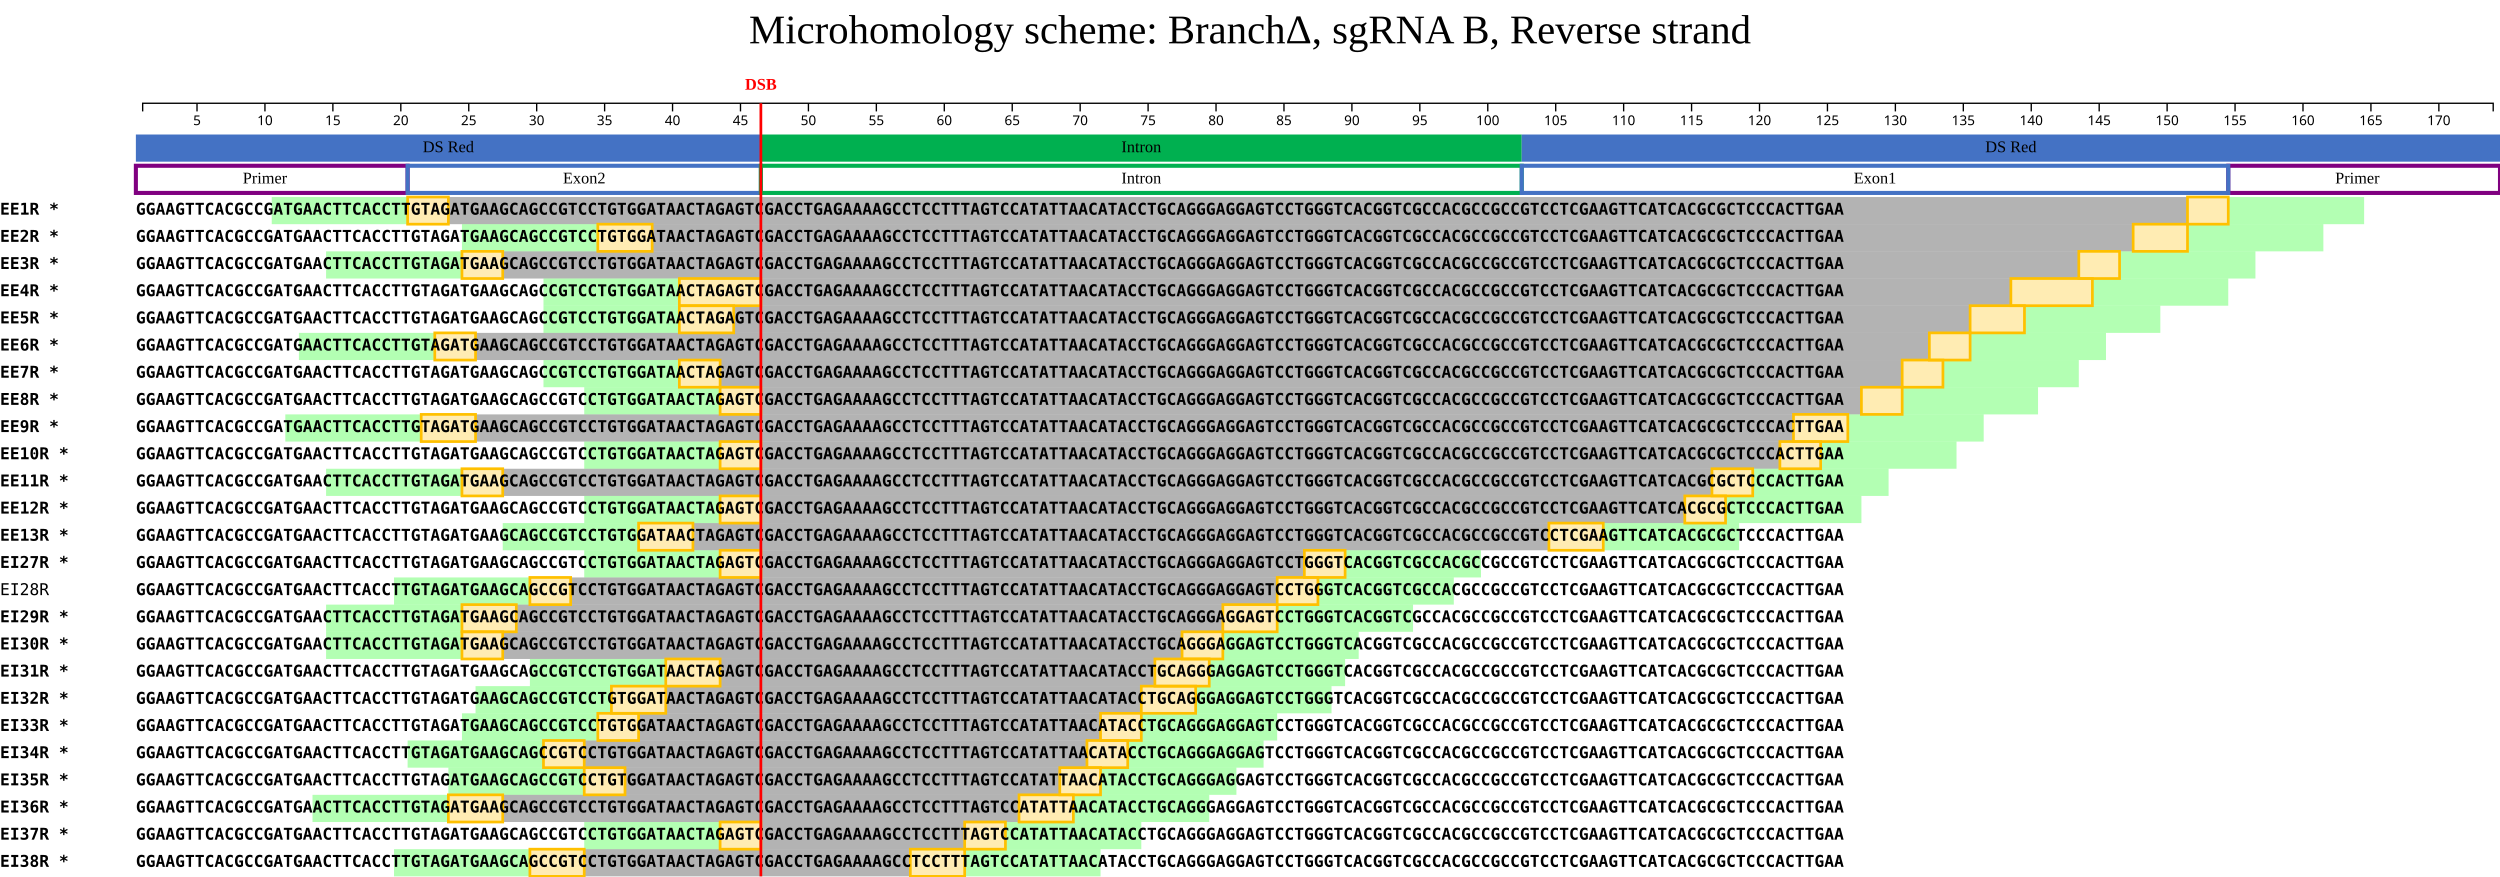
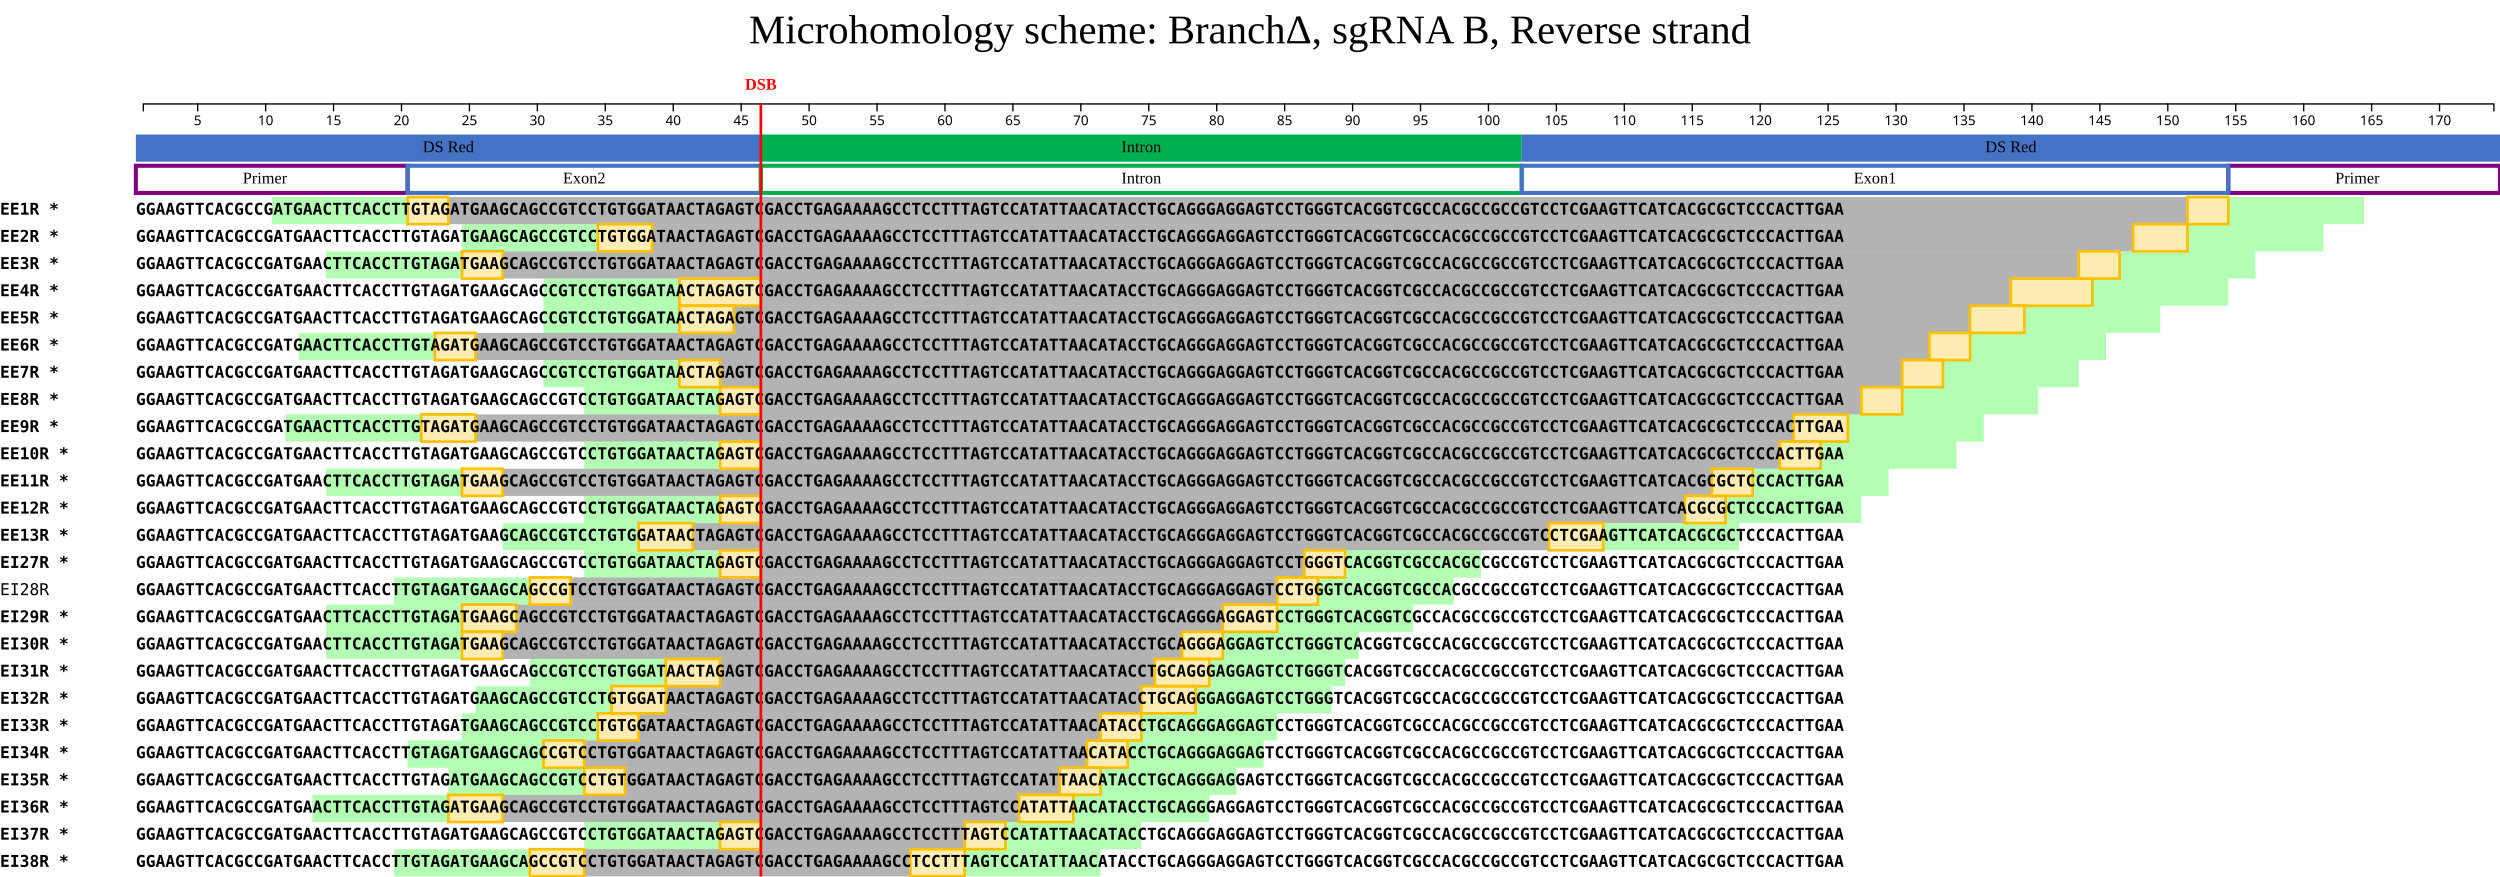
<svg width="1840" height="645">
  <g width="1840" height="50">
    <text x="920" y="25" style="text-anchor: middle; dominant-baseline: middle; overflow: visible; font-size: 30px;">Microhomology scheme: BranchΔ, sgRNA B, Reverse strand</text>
  </g>
  <g transform="translate(0, 53)" width="1840" height="592">
    <g transform="translate(100, 23)" width="1740" height="20">
      <g fill="none" font-size="10" font-family="sans-serif" text-anchor="middle">
-         <path class="domain" stroke="currentColor" d="M5,6V0H1735V6" />
-         <g class="tick" opacity="1" transform="translate(45,0)">
+         <path class="domain" stroke="currentColor" d="M5.5,6V0.5H1735.5V6" />
+         <g class="tick" opacity="1" transform="translate(45.5,0)">
          <line stroke="currentColor" y2="6" />
          <text fill="currentColor" y="9" dy="0.71em">5</text>
        </g>
-         <g class="tick" opacity="1" transform="translate(95,0)">
+         <g class="tick" opacity="1" transform="translate(95.5,0)">
          <line stroke="currentColor" y2="6" />
          <text fill="currentColor" y="9" dy="0.71em">10</text>
        </g>
-         <g class="tick" opacity="1" transform="translate(145,0)">
+         <g class="tick" opacity="1" transform="translate(145.5,0)">
          <line stroke="currentColor" y2="6" />
          <text fill="currentColor" y="9" dy="0.71em">15</text>
        </g>
-         <g class="tick" opacity="1" transform="translate(195,0)">
+         <g class="tick" opacity="1" transform="translate(195.5,0)">
          <line stroke="currentColor" y2="6" />
          <text fill="currentColor" y="9" dy="0.71em">20</text>
        </g>
-         <g class="tick" opacity="1" transform="translate(245,0)">
+         <g class="tick" opacity="1" transform="translate(245.5,0)">
          <line stroke="currentColor" y2="6" />
          <text fill="currentColor" y="9" dy="0.71em">25</text>
        </g>
-         <g class="tick" opacity="1" transform="translate(295,0)">
+         <g class="tick" opacity="1" transform="translate(295.5,0)">
          <line stroke="currentColor" y2="6" />
          <text fill="currentColor" y="9" dy="0.71em">30</text>
        </g>
-         <g class="tick" opacity="1" transform="translate(345,0)">
+         <g class="tick" opacity="1" transform="translate(345.5,0)">
          <line stroke="currentColor" y2="6" />
          <text fill="currentColor" y="9" dy="0.71em">35</text>
        </g>
-         <g class="tick" opacity="1" transform="translate(395,0)">
+         <g class="tick" opacity="1" transform="translate(395.5,0)">
          <line stroke="currentColor" y2="6" />
          <text fill="currentColor" y="9" dy="0.71em">40</text>
        </g>
-         <g class="tick" opacity="1" transform="translate(445,0)">
+         <g class="tick" opacity="1" transform="translate(445.5,0)">
          <line stroke="currentColor" y2="6" />
          <text fill="currentColor" y="9" dy="0.71em">45</text>
        </g>
-         <g class="tick" opacity="1" transform="translate(495,0)">
+         <g class="tick" opacity="1" transform="translate(495.5,0)">
          <line stroke="currentColor" y2="6" />
          <text fill="currentColor" y="9" dy="0.71em">50</text>
        </g>
-         <g class="tick" opacity="1" transform="translate(545,0)">
+         <g class="tick" opacity="1" transform="translate(545.5,0)">
          <line stroke="currentColor" y2="6" />
          <text fill="currentColor" y="9" dy="0.71em">55</text>
        </g>
-         <g class="tick" opacity="1" transform="translate(595,0)">
+         <g class="tick" opacity="1" transform="translate(595.5,0)">
          <line stroke="currentColor" y2="6" />
          <text fill="currentColor" y="9" dy="0.71em">60</text>
        </g>
-         <g class="tick" opacity="1" transform="translate(645,0)">
+         <g class="tick" opacity="1" transform="translate(645.5,0)">
          <line stroke="currentColor" y2="6" />
          <text fill="currentColor" y="9" dy="0.71em">65</text>
        </g>
-         <g class="tick" opacity="1" transform="translate(695,0)">
+         <g class="tick" opacity="1" transform="translate(695.5,0)">
          <line stroke="currentColor" y2="6" />
          <text fill="currentColor" y="9" dy="0.71em">70</text>
        </g>
-         <g class="tick" opacity="1" transform="translate(745,0)">
+         <g class="tick" opacity="1" transform="translate(745.5,0)">
          <line stroke="currentColor" y2="6" />
          <text fill="currentColor" y="9" dy="0.71em">75</text>
        </g>
-         <g class="tick" opacity="1" transform="translate(795,0)">
+         <g class="tick" opacity="1" transform="translate(795.5,0)">
          <line stroke="currentColor" y2="6" />
          <text fill="currentColor" y="9" dy="0.71em">80</text>
        </g>
-         <g class="tick" opacity="1" transform="translate(845,0)">
+         <g class="tick" opacity="1" transform="translate(845.5,0)">
          <line stroke="currentColor" y2="6" />
          <text fill="currentColor" y="9" dy="0.71em">85</text>
        </g>
-         <g class="tick" opacity="1" transform="translate(895,0)">
+         <g class="tick" opacity="1" transform="translate(895.5,0)">
          <line stroke="currentColor" y2="6" />
          <text fill="currentColor" y="9" dy="0.71em">90</text>
        </g>
-         <g class="tick" opacity="1" transform="translate(945,0)">
+         <g class="tick" opacity="1" transform="translate(945.5,0)">
          <line stroke="currentColor" y2="6" />
          <text fill="currentColor" y="9" dy="0.71em">95</text>
        </g>
-         <g class="tick" opacity="1" transform="translate(995,0)">
+         <g class="tick" opacity="1" transform="translate(995.5,0)">
          <line stroke="currentColor" y2="6" />
          <text fill="currentColor" y="9" dy="0.71em">100</text>
        </g>
-         <g class="tick" opacity="1" transform="translate(1045,0)">
+         <g class="tick" opacity="1" transform="translate(1045.5,0)">
          <line stroke="currentColor" y2="6" />
          <text fill="currentColor" y="9" dy="0.71em">105</text>
        </g>
-         <g class="tick" opacity="1" transform="translate(1095,0)">
+         <g class="tick" opacity="1" transform="translate(1095.5,0)">
          <line stroke="currentColor" y2="6" />
          <text fill="currentColor" y="9" dy="0.71em">110</text>
        </g>
-         <g class="tick" opacity="1" transform="translate(1145,0)">
+         <g class="tick" opacity="1" transform="translate(1145.5,0)">
          <line stroke="currentColor" y2="6" />
          <text fill="currentColor" y="9" dy="0.71em">115</text>
        </g>
-         <g class="tick" opacity="1" transform="translate(1195,0)">
+         <g class="tick" opacity="1" transform="translate(1195.5,0)">
          <line stroke="currentColor" y2="6" />
          <text fill="currentColor" y="9" dy="0.71em">120</text>
        </g>
-         <g class="tick" opacity="1" transform="translate(1245,0)">
+         <g class="tick" opacity="1" transform="translate(1245.5,0)">
          <line stroke="currentColor" y2="6" />
          <text fill="currentColor" y="9" dy="0.71em">125</text>
        </g>
-         <g class="tick" opacity="1" transform="translate(1295,0)">
+         <g class="tick" opacity="1" transform="translate(1295.5,0)">
          <line stroke="currentColor" y2="6" />
          <text fill="currentColor" y="9" dy="0.71em">130</text>
        </g>
-         <g class="tick" opacity="1" transform="translate(1345,0)">
+         <g class="tick" opacity="1" transform="translate(1345.5,0)">
          <line stroke="currentColor" y2="6" />
          <text fill="currentColor" y="9" dy="0.71em">135</text>
        </g>
-         <g class="tick" opacity="1" transform="translate(1395,0)">
+         <g class="tick" opacity="1" transform="translate(1395.5,0)">
          <line stroke="currentColor" y2="6" />
          <text fill="currentColor" y="9" dy="0.71em">140</text>
        </g>
-         <g class="tick" opacity="1" transform="translate(1445,0)">
+         <g class="tick" opacity="1" transform="translate(1445.5,0)">
          <line stroke="currentColor" y2="6" />
          <text fill="currentColor" y="9" dy="0.71em">145</text>
        </g>
-         <g class="tick" opacity="1" transform="translate(1495,0)">
+         <g class="tick" opacity="1" transform="translate(1495.5,0)">
          <line stroke="currentColor" y2="6" />
          <text fill="currentColor" y="9" dy="0.71em">150</text>
        </g>
-         <g class="tick" opacity="1" transform="translate(1545,0)">
+         <g class="tick" opacity="1" transform="translate(1545.5,0)">
          <line stroke="currentColor" y2="6" />
          <text fill="currentColor" y="9" dy="0.71em">155</text>
        </g>
-         <g class="tick" opacity="1" transform="translate(1595,0)">
+         <g class="tick" opacity="1" transform="translate(1595.5,0)">
          <line stroke="currentColor" y2="6" />
          <text fill="currentColor" y="9" dy="0.71em">160</text>
        </g>
-         <g class="tick" opacity="1" transform="translate(1645,0)">
+         <g class="tick" opacity="1" transform="translate(1645.5,0)">
          <line stroke="currentColor" y2="6" />
          <text fill="currentColor" y="9" dy="0.71em">165</text>
        </g>
-         <g class="tick" opacity="1" transform="translate(1695,0)">
+         <g class="tick" opacity="1" transform="translate(1695.5,0)">
          <line stroke="currentColor" y2="6" />
          <text fill="currentColor" y="9" dy="0.71em">170</text>
        </g>
      </g>
    </g>
    <g transform="translate(100, 46)" width="1740" height="20" style="overflow: visible;">
      <rect x="0" y="0" width="460" height="20" style="fill: rgb(68, 114, 196);" />
      <text text-anchor="middle" transform="translate(230, 10)" dy=".5ex">DS Red</text>
      <rect x="460" y="0" width="560" height="20" style="fill: rgb(0, 176, 80);" />
      <text text-anchor="middle" transform="translate(740, 10)" dy=".5ex">Intron</text>
      <rect x="1020" y="0" width="720" height="20" style="fill: rgb(68, 114, 196);" />
      <text text-anchor="middle" transform="translate(1380, 10)" dy=".5ex">DS Red</text>
    </g>
    <g transform="translate(100, 69)" width="1740" height="20">
      <rect x="0" y="0" width="200" height="20" style="fill: rgba(0, 0, 0, 0); fill-opacity: 0; stroke: purple; stroke-opacity: 1; stroke-width: 3;" />
      <text text-anchor="middle" x="95" y="10" dy=".5ex">Primer</text>
      <rect x="1540" y="0" width="200" height="20" style="fill: rgba(0, 0, 0, 0); fill-opacity: 0; stroke: purple; stroke-opacity: 1; stroke-width: 3;" />
      <text text-anchor="middle" x="1635" y="10" dy=".5ex">Primer</text>
    </g>
    <g transform="translate(100, 69)" width="1740" height="20">
      <rect x="200" y="0" width="260" height="20" style="fill: rgba(0, 0, 0, 0); fill-opacity: 0; stroke: rgb(68, 114, 196); stroke-opacity: 1; stroke-width: 3;" />
      <text text-anchor="middle" transform="translate(330, 10)" dy=".5ex">Exon2</text>
      <rect x="460" y="0" width="560" height="20" style="fill: rgba(0, 0, 0, 0); fill-opacity: 0; stroke: rgb(0, 176, 80); stroke-opacity: 1; stroke-width: 3;" />
      <text text-anchor="middle" transform="translate(740, 10)" dy=".5ex">Intron</text>
      <rect x="1020" y="0" width="520" height="20" style="fill: rgba(0, 0, 0, 0); fill-opacity: 0; stroke: rgb(68, 114, 196); stroke-opacity: 1; stroke-width: 3;" />
      <text text-anchor="middle" transform="translate(1280, 10)" dy=".5ex">Exon1</text>
    </g>
    <g transform="translate(0, 92)" width="100" height="500" style="overflow: visible;">
      <g transform="translate(0, 0)" width="100" height="20" style="overflow: visible;">
        <text x="0" y="10" dy=".5ex" style="font-family: monospace; font-weight: bold;">EE1R *</text>
      </g>
      <g transform="translate(0, 20)" width="100" height="20" style="overflow: visible;">
        <text x="0" y="10" dy=".5ex" style="font-family: monospace; font-weight: bold;">EE2R *</text>
      </g>
      <g transform="translate(0, 40)" width="100" height="20" style="overflow: visible;">
        <text x="0" y="10" dy=".5ex" style="font-family: monospace; font-weight: bold;">EE3R *</text>
      </g>
      <g transform="translate(0, 60)" width="100" height="20" style="overflow: visible;">
        <text x="0" y="10" dy=".5ex" style="font-family: monospace; font-weight: bold;">EE4R *</text>
      </g>
      <g transform="translate(0, 80)" width="100" height="20" style="overflow: visible;">
        <text x="0" y="10" dy=".5ex" style="font-family: monospace; font-weight: bold;">EE5R *</text>
      </g>
      <g transform="translate(0, 100)" width="100" height="20" style="overflow: visible;">
        <text x="0" y="10" dy=".5ex" style="font-family: monospace; font-weight: bold;">EE6R *</text>
      </g>
      <g transform="translate(0, 120)" width="100" height="20" style="overflow: visible;">
        <text x="0" y="10" dy=".5ex" style="font-family: monospace; font-weight: bold;">EE7R *</text>
      </g>
      <g transform="translate(0, 140)" width="100" height="20" style="overflow: visible;">
        <text x="0" y="10" dy=".5ex" style="font-family: monospace; font-weight: bold;">EE8R *</text>
      </g>
      <g transform="translate(0, 160)" width="100" height="20" style="overflow: visible;">
        <text x="0" y="10" dy=".5ex" style="font-family: monospace; font-weight: bold;">EE9R *</text>
      </g>
      <g transform="translate(0, 180)" width="100" height="20" style="overflow: visible;">
        <text x="0" y="10" dy=".5ex" style="font-family: monospace; font-weight: bold;">EE10R *</text>
      </g>
      <g transform="translate(0, 200)" width="100" height="20" style="overflow: visible;">
        <text x="0" y="10" dy=".5ex" style="font-family: monospace; font-weight: bold;">EE11R *</text>
      </g>
      <g transform="translate(0, 220)" width="100" height="20" style="overflow: visible;">
        <text x="0" y="10" dy=".5ex" style="font-family: monospace; font-weight: bold;">EE12R *</text>
      </g>
      <g transform="translate(0, 240)" width="100" height="20" style="overflow: visible;">
        <text x="0" y="10" dy=".5ex" style="font-family: monospace; font-weight: bold;">EE13R *</text>
      </g>
      <g transform="translate(0, 260)" width="100" height="20" style="overflow: visible;">
        <text x="0" y="10" dy=".5ex" style="font-family: monospace; font-weight: bold;">EI27R *</text>
      </g>
      <g transform="translate(0, 280)" width="100" height="20" style="overflow: visible;">
        <text x="0" y="10" dy=".5ex" style="font-family: monospace; font-weight: normal;">EI28R</text>
      </g>
      <g transform="translate(0, 300)" width="100" height="20" style="overflow: visible;">
        <text x="0" y="10" dy=".5ex" style="font-family: monospace; font-weight: bold;">EI29R *</text>
      </g>
      <g transform="translate(0, 320)" width="100" height="20" style="overflow: visible;">
        <text x="0" y="10" dy=".5ex" style="font-family: monospace; font-weight: bold;">EI30R *</text>
      </g>
      <g transform="translate(0, 340)" width="100" height="20" style="overflow: visible;">
        <text x="0" y="10" dy=".5ex" style="font-family: monospace; font-weight: bold;">EI31R *</text>
      </g>
      <g transform="translate(0, 360)" width="100" height="20" style="overflow: visible;">
        <text x="0" y="10" dy=".5ex" style="font-family: monospace; font-weight: bold;">EI32R *</text>
      </g>
      <g transform="translate(0, 380)" width="100" height="20" style="overflow: visible;">
        <text x="0" y="10" dy=".5ex" style="font-family: monospace; font-weight: bold;">EI33R *</text>
      </g>
      <g transform="translate(0, 400)" width="100" height="20" style="overflow: visible;">
        <text x="0" y="10" dy=".5ex" style="font-family: monospace; font-weight: bold;">EI34R *</text>
      </g>
      <g transform="translate(0, 420)" width="100" height="20" style="overflow: visible;">
        <text x="0" y="10" dy=".5ex" style="font-family: monospace; font-weight: bold;">EI35R *</text>
      </g>
      <g transform="translate(0, 440)" width="100" height="20" style="overflow: visible;">
        <text x="0" y="10" dy=".5ex" style="font-family: monospace; font-weight: bold;">EI36R *</text>
      </g>
      <g transform="translate(0, 460)" width="100" height="20" style="overflow: visible;">
        <text x="0" y="10" dy=".5ex" style="font-family: monospace; font-weight: bold;">EI37R *</text>
      </g>
      <g transform="translate(0, 480)" width="100" height="20" style="overflow: visible;">
        <text x="0" y="10" dy=".5ex" style="font-family: monospace; font-weight: bold;">EI38R *</text>
      </g>
    </g>
    <g transform="translate(100, 92)" height="500" style="overflow: visible;">
      <rect x="100" y="0" width="100" height="20" style="fill: rgb(0, 255, 0); opacity: 0.3;" />
      <rect x="1540" y="0" width="100" height="20" style="fill: rgb(0, 255, 0); opacity: 0.3;" />
      <rect x="230" y="0" width="1280" height="20" opacity="0.3" style="fill: black;" />
      <rect x="240" y="20" width="100" height="20" style="fill: rgb(0, 255, 0); opacity: 0.3;" />
      <rect x="1510" y="20" width="100" height="20" style="fill: rgb(0, 255, 0); opacity: 0.3;" />
      <rect x="380" y="20" width="1090" height="20" opacity="0.3" style="fill: black;" />
      <rect x="140" y="40" width="100" height="20" style="fill: rgb(0, 255, 0); opacity: 0.3;" />
      <rect x="1460" y="40" width="100" height="20" style="fill: rgb(0, 255, 0); opacity: 0.3;" />
      <rect x="270" y="40" width="1160" height="20" opacity="0.3" style="fill: black;" />
      <rect x="300" y="60" width="100" height="20" style="fill: rgb(0, 255, 0); opacity: 0.3;" />
      <rect x="1440" y="60" width="100" height="20" style="fill: rgb(0, 255, 0); opacity: 0.3;" />
      <rect x="460" y="60" width="920" height="20" opacity="0.3" style="fill: black;" />
      <rect x="300" y="80" width="100" height="20" style="fill: rgb(0, 255, 0); opacity: 0.3;" />
      <rect x="1390" y="80" width="100" height="20" style="fill: rgb(0, 255, 0); opacity: 0.3;" />
      <rect x="440" y="80" width="910" height="20" opacity="0.3" style="fill: black;" />
      <rect x="120" y="100" width="100" height="20" style="fill: rgb(0, 255, 0); opacity: 0.3;" />
      <rect x="1350" y="100" width="100" height="20" style="fill: rgb(0, 255, 0); opacity: 0.3;" />
      <rect x="250" y="100" width="1070" height="20" opacity="0.3" style="fill: black;" />
      <rect x="300" y="120" width="100" height="20" style="fill: rgb(0, 255, 0); opacity: 0.3;" />
      <rect x="1330" y="120" width="100" height="20" style="fill: rgb(0, 255, 0); opacity: 0.3;" />
      <rect x="430" y="120" width="870" height="20" opacity="0.3" style="fill: black;" />
      <rect x="330" y="140" width="100" height="20" style="fill: rgb(0, 255, 0); opacity: 0.3;" />
      <rect x="1300" y="140" width="100" height="20" style="fill: rgb(0, 255, 0); opacity: 0.3;" />
      <rect x="460" y="140" width="810" height="20" opacity="0.3" style="fill: black;" />
      <rect x="110" y="160" width="100" height="20" style="fill: rgb(0, 255, 0); opacity: 0.3;" />
      <rect x="1260" y="160" width="100" height="20" style="fill: rgb(0, 255, 0); opacity: 0.3;" />
      <rect x="250" y="160" width="970" height="20" opacity="0.3" style="fill: black;" />
      <rect x="330" y="180" width="100" height="20" style="fill: rgb(0, 255, 0); opacity: 0.3;" />
      <rect x="1240" y="180" width="100" height="20" style="fill: rgb(0, 255, 0); opacity: 0.3;" />
      <rect x="460" y="180" width="750" height="20" opacity="0.3" style="fill: black;" />
      <rect x="140" y="200" width="100" height="20" style="fill: rgb(0, 255, 0); opacity: 0.3;" />
      <rect x="1190" y="200" width="100" height="20" style="fill: rgb(0, 255, 0); opacity: 0.3;" />
      <rect x="270" y="200" width="890" height="20" opacity="0.3" style="fill: black;" />
      <rect x="330" y="220" width="100" height="20" style="fill: rgb(0, 255, 0); opacity: 0.3;" />
      <rect x="1170" y="220" width="100" height="20" style="fill: rgb(0, 255, 0); opacity: 0.3;" />
      <rect x="460" y="220" width="680" height="20" opacity="0.3" style="fill: black;" />
      <rect x="270" y="240" width="100" height="20" style="fill: rgb(0, 255, 0); opacity: 0.3;" />
      <rect x="1080" y="240" width="100" height="20" style="fill: rgb(0, 255, 0); opacity: 0.3;" />
      <rect x="410" y="240" width="630" height="20" opacity="0.3" style="fill: black;" />
      <rect x="330" y="260" width="100" height="20" style="fill: rgb(0, 255, 0); opacity: 0.3;" />
      <rect x="890" y="260" width="100" height="20" style="fill: rgb(0, 255, 0); opacity: 0.3;" />
      <rect x="460" y="260" width="400" height="20" opacity="0.3" style="fill: black;" />
      <rect x="190" y="280" width="100" height="20" style="fill: rgb(0, 255, 0); opacity: 0.3;" />
      <rect x="870" y="280" width="100" height="20" style="fill: rgb(0, 255, 0); opacity: 0.3;" />
      <rect x="320" y="280" width="520" height="20" opacity="0.3" style="fill: black;" />
      <rect x="140" y="300" width="100" height="20" style="fill: rgb(0, 255, 0); opacity: 0.3;" />
      <rect x="840" y="300" width="100" height="20" style="fill: rgb(0, 255, 0); opacity: 0.3;" />
      <rect x="280" y="300" width="520" height="20" opacity="0.3" style="fill: black;" />
      <rect x="140" y="320" width="100" height="20" style="fill: rgb(0, 255, 0); opacity: 0.3;" />
      <rect x="800" y="320" width="100" height="20" style="fill: rgb(0, 255, 0); opacity: 0.3;" />
      <rect x="270" y="320" width="500" height="20" opacity="0.3" style="fill: black;" />
      <rect x="290" y="340" width="100" height="20" style="fill: rgb(0, 255, 0); opacity: 0.3;" />
      <rect x="790" y="340" width="100" height="20" style="fill: rgb(0, 255, 0); opacity: 0.3;" />
      <rect x="430" y="340" width="320" height="20" opacity="0.3" style="fill: black;" />
      <rect x="250" y="360" width="100" height="20" style="fill: rgb(0, 255, 0); opacity: 0.3;" />
      <rect x="780" y="360" width="100" height="20" style="fill: rgb(0, 255, 0); opacity: 0.3;" />
      <rect x="390" y="360" width="350" height="20" opacity="0.3" style="fill: black;" />
      <rect x="240" y="380" width="100" height="20" style="fill: rgb(0, 255, 0); opacity: 0.3;" />
      <rect x="740" y="380" width="100" height="20" style="fill: rgb(0, 255, 0); opacity: 0.3;" />
      <rect x="370" y="380" width="340" height="20" opacity="0.3" style="fill: black;" />
      <rect x="200" y="400" width="100" height="20" style="fill: rgb(0, 255, 0); opacity: 0.3;" />
      <rect x="730" y="400" width="100" height="20" style="fill: rgb(0, 255, 0); opacity: 0.3;" />
      <rect x="330" y="400" width="370" height="20" opacity="0.3" style="fill: black;" />
      <rect x="230" y="420" width="100" height="20" style="fill: rgb(0, 255, 0); opacity: 0.3;" />
      <rect x="710" y="420" width="100" height="20" style="fill: rgb(0, 255, 0); opacity: 0.3;" />
      <rect x="360" y="420" width="320" height="20" opacity="0.3" style="fill: black;" />
      <rect x="130" y="440" width="100" height="20" style="fill: rgb(0, 255, 0); opacity: 0.3;" />
      <rect x="690" y="440" width="100" height="20" style="fill: rgb(0, 255, 0); opacity: 0.3;" />
      <rect x="270" y="440" width="380" height="20" opacity="0.3" style="fill: black;" />
      <rect x="330" y="460" width="100" height="20" style="fill: rgb(0, 255, 0); opacity: 0.3;" />
      <rect x="640" y="460" width="100" height="20" style="fill: rgb(0, 255, 0); opacity: 0.3;" />
      <rect x="460" y="460" width="150" height="20" opacity="0.3" style="fill: black;" />
      <rect x="190" y="480" width="100" height="20" style="fill: rgb(0, 255, 0); opacity: 0.3;" />
      <rect x="610" y="480" width="100" height="20" style="fill: rgb(0, 255, 0); opacity: 0.3;" />
      <rect x="330" y="480" width="240" height="20" opacity="0.3" style="fill: black;" />
      <rect x="200" y="0" width="30" height="20" style="fill: rgb(255, 192, 0); fill-opacity: 0.3; stroke: rgb(255, 192, 0); stroke-opacity: 1; stroke-width: 2;" />
      <rect x="1510" y="0" width="30" height="20" style="fill: rgb(255, 192, 0); fill-opacity: 0.3; stroke: rgb(255, 192, 0); stroke-opacity: 1; stroke-width: 2;" />
      <g width="1740" height="20" transform="translate(0, 0)">
        <text x="0" y="10" dy=".5ex" textLength="1740" style="font-family: monospace; font-weight: bold;">GGAAGTTCACGCCGATGAACTTCACCTTGTAGATGAAGCAGCCGTCCTGTGGATAACTAGAGTCGACCTGAGAAAAGCCTCCTTTAGTCCATATTAACATACCTGCAGGGAGGAGTCCTGGGTCACGGTCGCCACGCCGCCGTCCTCGAAGTTCATCACGCGCTCCCACTTGAA</text>
      </g>
      <rect x="340" y="20" width="40" height="20" style="fill: rgb(255, 192, 0); fill-opacity: 0.3; stroke: rgb(255, 192, 0); stroke-opacity: 1; stroke-width: 2;" />
      <rect x="1470" y="20" width="40" height="20" style="fill: rgb(255, 192, 0); fill-opacity: 0.3; stroke: rgb(255, 192, 0); stroke-opacity: 1; stroke-width: 2;" />
      <g width="1740" height="20" transform="translate(0, 20)">
        <text x="0" y="10" dy=".5ex" textLength="1740" style="font-family: monospace; font-weight: bold;">GGAAGTTCACGCCGATGAACTTCACCTTGTAGATGAAGCAGCCGTCCTGTGGATAACTAGAGTCGACCTGAGAAAAGCCTCCTTTAGTCCATATTAACATACCTGCAGGGAGGAGTCCTGGGTCACGGTCGCCACGCCGCCGTCCTCGAAGTTCATCACGCGCTCCCACTTGAA</text>
      </g>
      <rect x="240" y="40" width="30" height="20" style="fill: rgb(255, 192, 0); fill-opacity: 0.3; stroke: rgb(255, 192, 0); stroke-opacity: 1; stroke-width: 2;" />
      <rect x="1430" y="40" width="30" height="20" style="fill: rgb(255, 192, 0); fill-opacity: 0.3; stroke: rgb(255, 192, 0); stroke-opacity: 1; stroke-width: 2;" />
      <g width="1740" height="20" transform="translate(0, 40)">
        <text x="0" y="10" dy=".5ex" textLength="1740" style="font-family: monospace; font-weight: bold;">GGAAGTTCACGCCGATGAACTTCACCTTGTAGATGAAGCAGCCGTCCTGTGGATAACTAGAGTCGACCTGAGAAAAGCCTCCTTTAGTCCATATTAACATACCTGCAGGGAGGAGTCCTGGGTCACGGTCGCCACGCCGCCGTCCTCGAAGTTCATCACGCGCTCCCACTTGAA</text>
      </g>
      <rect x="400" y="60" width="60" height="20" style="fill: rgb(255, 192, 0); fill-opacity: 0.3; stroke: rgb(255, 192, 0); stroke-opacity: 1; stroke-width: 2;" />
      <rect x="1380" y="60" width="60" height="20" style="fill: rgb(255, 192, 0); fill-opacity: 0.3; stroke: rgb(255, 192, 0); stroke-opacity: 1; stroke-width: 2;" />
      <g width="1740" height="20" transform="translate(0, 60)">
        <text x="0" y="10" dy=".5ex" textLength="1740" style="font-family: monospace; font-weight: bold;">GGAAGTTCACGCCGATGAACTTCACCTTGTAGATGAAGCAGCCGTCCTGTGGATAACTAGAGTCGACCTGAGAAAAGCCTCCTTTAGTCCATATTAACATACCTGCAGGGAGGAGTCCTGGGTCACGGTCGCCACGCCGCCGTCCTCGAAGTTCATCACGCGCTCCCACTTGAA</text>
      </g>
      <rect x="400" y="80" width="40" height="20" style="fill: rgb(255, 192, 0); fill-opacity: 0.3; stroke: rgb(255, 192, 0); stroke-opacity: 1; stroke-width: 2;" />
      <rect x="1350" y="80" width="40" height="20" style="fill: rgb(255, 192, 0); fill-opacity: 0.3; stroke: rgb(255, 192, 0); stroke-opacity: 1; stroke-width: 2;" />
      <g width="1740" height="20" transform="translate(0, 80)">
        <text x="0" y="10" dy=".5ex" textLength="1740" style="font-family: monospace; font-weight: bold;">GGAAGTTCACGCCGATGAACTTCACCTTGTAGATGAAGCAGCCGTCCTGTGGATAACTAGAGTCGACCTGAGAAAAGCCTCCTTTAGTCCATATTAACATACCTGCAGGGAGGAGTCCTGGGTCACGGTCGCCACGCCGCCGTCCTCGAAGTTCATCACGCGCTCCCACTTGAA</text>
      </g>
      <rect x="220" y="100" width="30" height="20" style="fill: rgb(255, 192, 0); fill-opacity: 0.3; stroke: rgb(255, 192, 0); stroke-opacity: 1; stroke-width: 2;" />
      <rect x="1320" y="100" width="30" height="20" style="fill: rgb(255, 192, 0); fill-opacity: 0.3; stroke: rgb(255, 192, 0); stroke-opacity: 1; stroke-width: 2;" />
      <g width="1740" height="20" transform="translate(0, 100)">
        <text x="0" y="10" dy=".5ex" textLength="1740" style="font-family: monospace; font-weight: bold;">GGAAGTTCACGCCGATGAACTTCACCTTGTAGATGAAGCAGCCGTCCTGTGGATAACTAGAGTCGACCTGAGAAAAGCCTCCTTTAGTCCATATTAACATACCTGCAGGGAGGAGTCCTGGGTCACGGTCGCCACGCCGCCGTCCTCGAAGTTCATCACGCGCTCCCACTTGAA</text>
      </g>
      <rect x="400" y="120" width="30" height="20" style="fill: rgb(255, 192, 0); fill-opacity: 0.3; stroke: rgb(255, 192, 0); stroke-opacity: 1; stroke-width: 2;" />
      <rect x="1300" y="120" width="30" height="20" style="fill: rgb(255, 192, 0); fill-opacity: 0.3; stroke: rgb(255, 192, 0); stroke-opacity: 1; stroke-width: 2;" />
      <g width="1740" height="20" transform="translate(0, 120)">
        <text x="0" y="10" dy=".5ex" textLength="1740" style="font-family: monospace; font-weight: bold;">GGAAGTTCACGCCGATGAACTTCACCTTGTAGATGAAGCAGCCGTCCTGTGGATAACTAGAGTCGACCTGAGAAAAGCCTCCTTTAGTCCATATTAACATACCTGCAGGGAGGAGTCCTGGGTCACGGTCGCCACGCCGCCGTCCTCGAAGTTCATCACGCGCTCCCACTTGAA</text>
      </g>
      <rect x="430" y="140" width="30" height="20" style="fill: rgb(255, 192, 0); fill-opacity: 0.3; stroke: rgb(255, 192, 0); stroke-opacity: 1; stroke-width: 2;" />
      <rect x="1270" y="140" width="30" height="20" style="fill: rgb(255, 192, 0); fill-opacity: 0.3; stroke: rgb(255, 192, 0); stroke-opacity: 1; stroke-width: 2;" />
      <g width="1740" height="20" transform="translate(0, 140)">
        <text x="0" y="10" dy=".5ex" textLength="1740" style="font-family: monospace; font-weight: bold;">GGAAGTTCACGCCGATGAACTTCACCTTGTAGATGAAGCAGCCGTCCTGTGGATAACTAGAGTCGACCTGAGAAAAGCCTCCTTTAGTCCATATTAACATACCTGCAGGGAGGAGTCCTGGGTCACGGTCGCCACGCCGCCGTCCTCGAAGTTCATCACGCGCTCCCACTTGAA</text>
      </g>
      <rect x="210" y="160" width="40" height="20" style="fill: rgb(255, 192, 0); fill-opacity: 0.3; stroke: rgb(255, 192, 0); stroke-opacity: 1; stroke-width: 2;" />
      <rect x="1220" y="160" width="40" height="20" style="fill: rgb(255, 192, 0); fill-opacity: 0.3; stroke: rgb(255, 192, 0); stroke-opacity: 1; stroke-width: 2;" />
      <g width="1740" height="20" transform="translate(0, 160)">
        <text x="0" y="10" dy=".5ex" textLength="1740" style="font-family: monospace; font-weight: bold;">GGAAGTTCACGCCGATGAACTTCACCTTGTAGATGAAGCAGCCGTCCTGTGGATAACTAGAGTCGACCTGAGAAAAGCCTCCTTTAGTCCATATTAACATACCTGCAGGGAGGAGTCCTGGGTCACGGTCGCCACGCCGCCGTCCTCGAAGTTCATCACGCGCTCCCACTTGAA</text>
      </g>
      <rect x="430" y="180" width="30" height="20" style="fill: rgb(255, 192, 0); fill-opacity: 0.3; stroke: rgb(255, 192, 0); stroke-opacity: 1; stroke-width: 2;" />
      <rect x="1210" y="180" width="30" height="20" style="fill: rgb(255, 192, 0); fill-opacity: 0.3; stroke: rgb(255, 192, 0); stroke-opacity: 1; stroke-width: 2;" />
      <g width="1740" height="20" transform="translate(0, 180)">
        <text x="0" y="10" dy=".5ex" textLength="1740" style="font-family: monospace; font-weight: bold;">GGAAGTTCACGCCGATGAACTTCACCTTGTAGATGAAGCAGCCGTCCTGTGGATAACTAGAGTCGACCTGAGAAAAGCCTCCTTTAGTCCATATTAACATACCTGCAGGGAGGAGTCCTGGGTCACGGTCGCCACGCCGCCGTCCTCGAAGTTCATCACGCGCTCCCACTTGAA</text>
      </g>
      <rect x="240" y="200" width="30" height="20" style="fill: rgb(255, 192, 0); fill-opacity: 0.3; stroke: rgb(255, 192, 0); stroke-opacity: 1; stroke-width: 2;" />
      <rect x="1160" y="200" width="30" height="20" style="fill: rgb(255, 192, 0); fill-opacity: 0.3; stroke: rgb(255, 192, 0); stroke-opacity: 1; stroke-width: 2;" />
      <g width="1740" height="20" transform="translate(0, 200)">
        <text x="0" y="10" dy=".5ex" textLength="1740" style="font-family: monospace; font-weight: bold;">GGAAGTTCACGCCGATGAACTTCACCTTGTAGATGAAGCAGCCGTCCTGTGGATAACTAGAGTCGACCTGAGAAAAGCCTCCTTTAGTCCATATTAACATACCTGCAGGGAGGAGTCCTGGGTCACGGTCGCCACGCCGCCGTCCTCGAAGTTCATCACGCGCTCCCACTTGAA</text>
      </g>
      <rect x="430" y="220" width="30" height="20" style="fill: rgb(255, 192, 0); fill-opacity: 0.3; stroke: rgb(255, 192, 0); stroke-opacity: 1; stroke-width: 2;" />
      <rect x="1140" y="220" width="30" height="20" style="fill: rgb(255, 192, 0); fill-opacity: 0.3; stroke: rgb(255, 192, 0); stroke-opacity: 1; stroke-width: 2;" />
      <g width="1740" height="20" transform="translate(0, 220)">
        <text x="0" y="10" dy=".5ex" textLength="1740" style="font-family: monospace; font-weight: bold;">GGAAGTTCACGCCGATGAACTTCACCTTGTAGATGAAGCAGCCGTCCTGTGGATAACTAGAGTCGACCTGAGAAAAGCCTCCTTTAGTCCATATTAACATACCTGCAGGGAGGAGTCCTGGGTCACGGTCGCCACGCCGCCGTCCTCGAAGTTCATCACGCGCTCCCACTTGAA</text>
      </g>
      <rect x="370" y="240" width="40" height="20" style="fill: rgb(255, 192, 0); fill-opacity: 0.3; stroke: rgb(255, 192, 0); stroke-opacity: 1; stroke-width: 2;" />
      <rect x="1040" y="240" width="40" height="20" style="fill: rgb(255, 192, 0); fill-opacity: 0.3; stroke: rgb(255, 192, 0); stroke-opacity: 1; stroke-width: 2;" />
      <g width="1740" height="20" transform="translate(0, 240)">
        <text x="0" y="10" dy=".5ex" textLength="1740" style="font-family: monospace; font-weight: bold;">GGAAGTTCACGCCGATGAACTTCACCTTGTAGATGAAGCAGCCGTCCTGTGGATAACTAGAGTCGACCTGAGAAAAGCCTCCTTTAGTCCATATTAACATACCTGCAGGGAGGAGTCCTGGGTCACGGTCGCCACGCCGCCGTCCTCGAAGTTCATCACGCGCTCCCACTTGAA</text>
      </g>
      <rect x="430" y="260" width="30" height="20" style="fill: rgb(255, 192, 0); fill-opacity: 0.3; stroke: rgb(255, 192, 0); stroke-opacity: 1; stroke-width: 2;" />
      <rect x="860" y="260" width="30" height="20" style="fill: rgb(255, 192, 0); fill-opacity: 0.3; stroke: rgb(255, 192, 0); stroke-opacity: 1; stroke-width: 2;" />
      <g width="1740" height="20" transform="translate(0, 260)">
        <text x="0" y="10" dy=".5ex" textLength="1740" style="font-family: monospace; font-weight: bold;">GGAAGTTCACGCCGATGAACTTCACCTTGTAGATGAAGCAGCCGTCCTGTGGATAACTAGAGTCGACCTGAGAAAAGCCTCCTTTAGTCCATATTAACATACCTGCAGGGAGGAGTCCTGGGTCACGGTCGCCACGCCGCCGTCCTCGAAGTTCATCACGCGCTCCCACTTGAA</text>
      </g>
      <rect x="290" y="280" width="30" height="20" style="fill: rgb(255, 192, 0); fill-opacity: 0.3; stroke: rgb(255, 192, 0); stroke-opacity: 1; stroke-width: 2;" />
      <rect x="840" y="280" width="30" height="20" style="fill: rgb(255, 192, 0); fill-opacity: 0.3; stroke: rgb(255, 192, 0); stroke-opacity: 1; stroke-width: 2;" />
      <g width="1740" height="20" transform="translate(0, 280)">
        <text x="0" y="10" dy=".5ex" textLength="1740" style="font-family: monospace; font-weight: bold;">GGAAGTTCACGCCGATGAACTTCACCTTGTAGATGAAGCAGCCGTCCTGTGGATAACTAGAGTCGACCTGAGAAAAGCCTCCTTTAGTCCATATTAACATACCTGCAGGGAGGAGTCCTGGGTCACGGTCGCCACGCCGCCGTCCTCGAAGTTCATCACGCGCTCCCACTTGAA</text>
      </g>
      <rect x="240" y="300" width="40" height="20" style="fill: rgb(255, 192, 0); fill-opacity: 0.3; stroke: rgb(255, 192, 0); stroke-opacity: 1; stroke-width: 2;" />
      <rect x="800" y="300" width="40" height="20" style="fill: rgb(255, 192, 0); fill-opacity: 0.3; stroke: rgb(255, 192, 0); stroke-opacity: 1; stroke-width: 2;" />
      <g width="1740" height="20" transform="translate(0, 300)">
        <text x="0" y="10" dy=".5ex" textLength="1740" style="font-family: monospace; font-weight: bold;">GGAAGTTCACGCCGATGAACTTCACCTTGTAGATGAAGCAGCCGTCCTGTGGATAACTAGAGTCGACCTGAGAAAAGCCTCCTTTAGTCCATATTAACATACCTGCAGGGAGGAGTCCTGGGTCACGGTCGCCACGCCGCCGTCCTCGAAGTTCATCACGCGCTCCCACTTGAA</text>
      </g>
      <rect x="240" y="320" width="30" height="20" style="fill: rgb(255, 192, 0); fill-opacity: 0.3; stroke: rgb(255, 192, 0); stroke-opacity: 1; stroke-width: 2;" />
      <rect x="770" y="320" width="30" height="20" style="fill: rgb(255, 192, 0); fill-opacity: 0.3; stroke: rgb(255, 192, 0); stroke-opacity: 1; stroke-width: 2;" />
      <g width="1740" height="20" transform="translate(0, 320)">
        <text x="0" y="10" dy=".5ex" textLength="1740" style="font-family: monospace; font-weight: bold;">GGAAGTTCACGCCGATGAACTTCACCTTGTAGATGAAGCAGCCGTCCTGTGGATAACTAGAGTCGACCTGAGAAAAGCCTCCTTTAGTCCATATTAACATACCTGCAGGGAGGAGTCCTGGGTCACGGTCGCCACGCCGCCGTCCTCGAAGTTCATCACGCGCTCCCACTTGAA</text>
      </g>
      <rect x="390" y="340" width="40" height="20" style="fill: rgb(255, 192, 0); fill-opacity: 0.3; stroke: rgb(255, 192, 0); stroke-opacity: 1; stroke-width: 2;" />
      <rect x="750" y="340" width="40" height="20" style="fill: rgb(255, 192, 0); fill-opacity: 0.3; stroke: rgb(255, 192, 0); stroke-opacity: 1; stroke-width: 2;" />
      <g width="1740" height="20" transform="translate(0, 340)">
        <text x="0" y="10" dy=".5ex" textLength="1740" style="font-family: monospace; font-weight: bold;">GGAAGTTCACGCCGATGAACTTCACCTTGTAGATGAAGCAGCCGTCCTGTGGATAACTAGAGTCGACCTGAGAAAAGCCTCCTTTAGTCCATATTAACATACCTGCAGGGAGGAGTCCTGGGTCACGGTCGCCACGCCGCCGTCCTCGAAGTTCATCACGCGCTCCCACTTGAA</text>
      </g>
      <rect x="350" y="360" width="40" height="20" style="fill: rgb(255, 192, 0); fill-opacity: 0.3; stroke: rgb(255, 192, 0); stroke-opacity: 1; stroke-width: 2;" />
      <rect x="740" y="360" width="40" height="20" style="fill: rgb(255, 192, 0); fill-opacity: 0.3; stroke: rgb(255, 192, 0); stroke-opacity: 1; stroke-width: 2;" />
      <g width="1740" height="20" transform="translate(0, 360)">
        <text x="0" y="10" dy=".5ex" textLength="1740" style="font-family: monospace; font-weight: bold;">GGAAGTTCACGCCGATGAACTTCACCTTGTAGATGAAGCAGCCGTCCTGTGGATAACTAGAGTCGACCTGAGAAAAGCCTCCTTTAGTCCATATTAACATACCTGCAGGGAGGAGTCCTGGGTCACGGTCGCCACGCCGCCGTCCTCGAAGTTCATCACGCGCTCCCACTTGAA</text>
      </g>
      <rect x="340" y="380" width="30" height="20" style="fill: rgb(255, 192, 0); fill-opacity: 0.3; stroke: rgb(255, 192, 0); stroke-opacity: 1; stroke-width: 2;" />
      <rect x="710" y="380" width="30" height="20" style="fill: rgb(255, 192, 0); fill-opacity: 0.3; stroke: rgb(255, 192, 0); stroke-opacity: 1; stroke-width: 2;" />
      <g width="1740" height="20" transform="translate(0, 380)">
        <text x="0" y="10" dy=".5ex" textLength="1740" style="font-family: monospace; font-weight: bold;">GGAAGTTCACGCCGATGAACTTCACCTTGTAGATGAAGCAGCCGTCCTGTGGATAACTAGAGTCGACCTGAGAAAAGCCTCCTTTAGTCCATATTAACATACCTGCAGGGAGGAGTCCTGGGTCACGGTCGCCACGCCGCCGTCCTCGAAGTTCATCACGCGCTCCCACTTGAA</text>
      </g>
      <rect x="300" y="400" width="30" height="20" style="fill: rgb(255, 192, 0); fill-opacity: 0.3; stroke: rgb(255, 192, 0); stroke-opacity: 1; stroke-width: 2;" />
      <rect x="700" y="400" width="30" height="20" style="fill: rgb(255, 192, 0); fill-opacity: 0.3; stroke: rgb(255, 192, 0); stroke-opacity: 1; stroke-width: 2;" />
      <g width="1740" height="20" transform="translate(0, 400)">
        <text x="0" y="10" dy=".5ex" textLength="1740" style="font-family: monospace; font-weight: bold;">GGAAGTTCACGCCGATGAACTTCACCTTGTAGATGAAGCAGCCGTCCTGTGGATAACTAGAGTCGACCTGAGAAAAGCCTCCTTTAGTCCATATTAACATACCTGCAGGGAGGAGTCCTGGGTCACGGTCGCCACGCCGCCGTCCTCGAAGTTCATCACGCGCTCCCACTTGAA</text>
      </g>
      <rect x="330" y="420" width="30" height="20" style="fill: rgb(255, 192, 0); fill-opacity: 0.3; stroke: rgb(255, 192, 0); stroke-opacity: 1; stroke-width: 2;" />
      <rect x="680" y="420" width="30" height="20" style="fill: rgb(255, 192, 0); fill-opacity: 0.3; stroke: rgb(255, 192, 0); stroke-opacity: 1; stroke-width: 2;" />
      <g width="1740" height="20" transform="translate(0, 420)">
        <text x="0" y="10" dy=".5ex" textLength="1740" style="font-family: monospace; font-weight: bold;">GGAAGTTCACGCCGATGAACTTCACCTTGTAGATGAAGCAGCCGTCCTGTGGATAACTAGAGTCGACCTGAGAAAAGCCTCCTTTAGTCCATATTAACATACCTGCAGGGAGGAGTCCTGGGTCACGGTCGCCACGCCGCCGTCCTCGAAGTTCATCACGCGCTCCCACTTGAA</text>
      </g>
      <rect x="230" y="440" width="40" height="20" style="fill: rgb(255, 192, 0); fill-opacity: 0.3; stroke: rgb(255, 192, 0); stroke-opacity: 1; stroke-width: 2;" />
      <rect x="650" y="440" width="40" height="20" style="fill: rgb(255, 192, 0); fill-opacity: 0.3; stroke: rgb(255, 192, 0); stroke-opacity: 1; stroke-width: 2;" />
      <g width="1740" height="20" transform="translate(0, 440)">
        <text x="0" y="10" dy=".5ex" textLength="1740" style="font-family: monospace; font-weight: bold;">GGAAGTTCACGCCGATGAACTTCACCTTGTAGATGAAGCAGCCGTCCTGTGGATAACTAGAGTCGACCTGAGAAAAGCCTCCTTTAGTCCATATTAACATACCTGCAGGGAGGAGTCCTGGGTCACGGTCGCCACGCCGCCGTCCTCGAAGTTCATCACGCGCTCCCACTTGAA</text>
      </g>
      <rect x="430" y="460" width="30" height="20" style="fill: rgb(255, 192, 0); fill-opacity: 0.3; stroke: rgb(255, 192, 0); stroke-opacity: 1; stroke-width: 2;" />
      <rect x="610" y="460" width="30" height="20" style="fill: rgb(255, 192, 0); fill-opacity: 0.3; stroke: rgb(255, 192, 0); stroke-opacity: 1; stroke-width: 2;" />
      <g width="1740" height="20" transform="translate(0, 460)">
        <text x="0" y="10" dy=".5ex" textLength="1740" style="font-family: monospace; font-weight: bold;">GGAAGTTCACGCCGATGAACTTCACCTTGTAGATGAAGCAGCCGTCCTGTGGATAACTAGAGTCGACCTGAGAAAAGCCTCCTTTAGTCCATATTAACATACCTGCAGGGAGGAGTCCTGGGTCACGGTCGCCACGCCGCCGTCCTCGAAGTTCATCACGCGCTCCCACTTGAA</text>
      </g>
      <rect x="290" y="480" width="40" height="20" style="fill: rgb(255, 192, 0); fill-opacity: 0.3; stroke: rgb(255, 192, 0); stroke-opacity: 1; stroke-width: 2;" />
      <rect x="570" y="480" width="40" height="20" style="fill: rgb(255, 192, 0); fill-opacity: 0.3; stroke: rgb(255, 192, 0); stroke-opacity: 1; stroke-width: 2;" />
      <g width="1740" height="20" transform="translate(0, 480)">
        <text x="0" y="10" dy=".5ex" textLength="1740" style="font-family: monospace; font-weight: bold;">GGAAGTTCACGCCGATGAACTTCACCTTGTAGATGAAGCAGCCGTCCTGTGGATAACTAGAGTCGACCTGAGAAAAGCCTCCTTTAGTCCATATTAACATACCTGCAGGGAGGAGTCCTGGGTCACGGTCGCCACGCCGCCGTCCTCGAAGTTCATCACGCGCTCCCACTTGAA</text>
      </g>
    </g>
    <line x1="560" x2="560" y1="23" y2="592" style="stroke: red; stroke-width: 2;" />
    <text text-anchor="middle" x="560" y="10" dy=".5ex" style="fill: red; font-weight: bold;">DSB</text>
  </g>
</svg>
